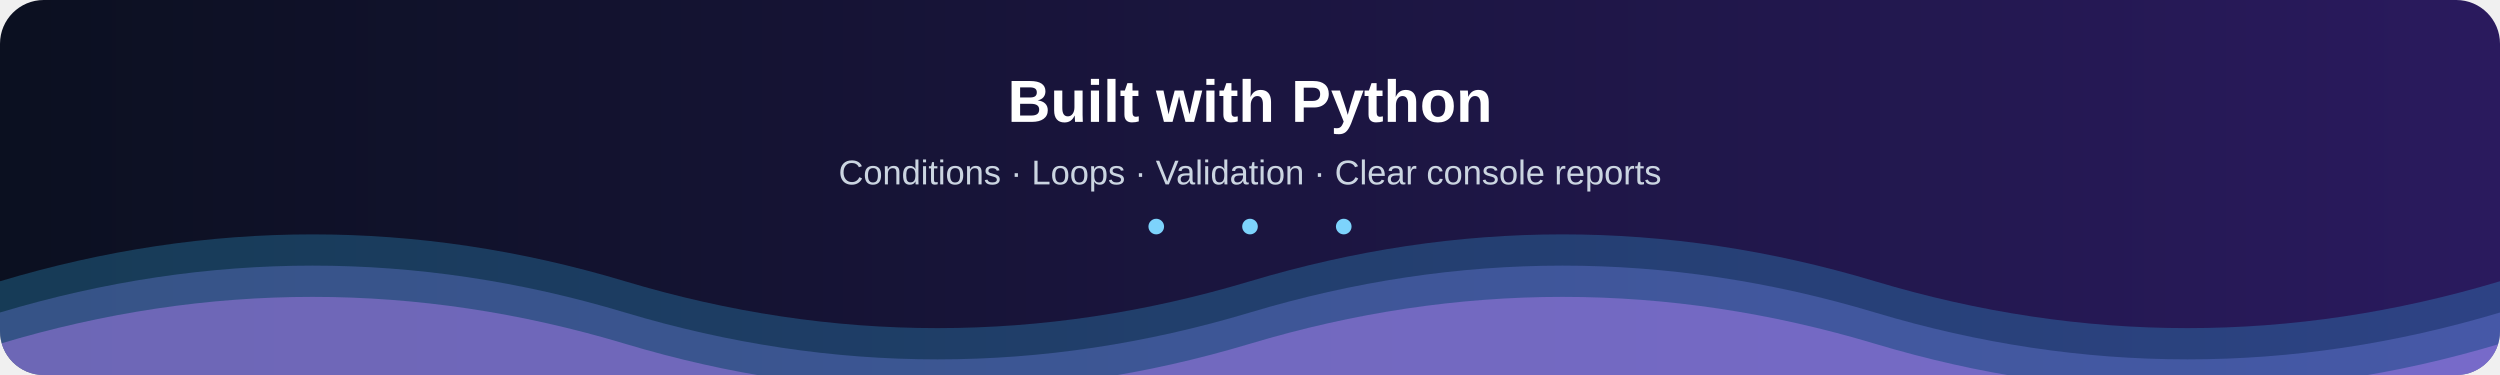
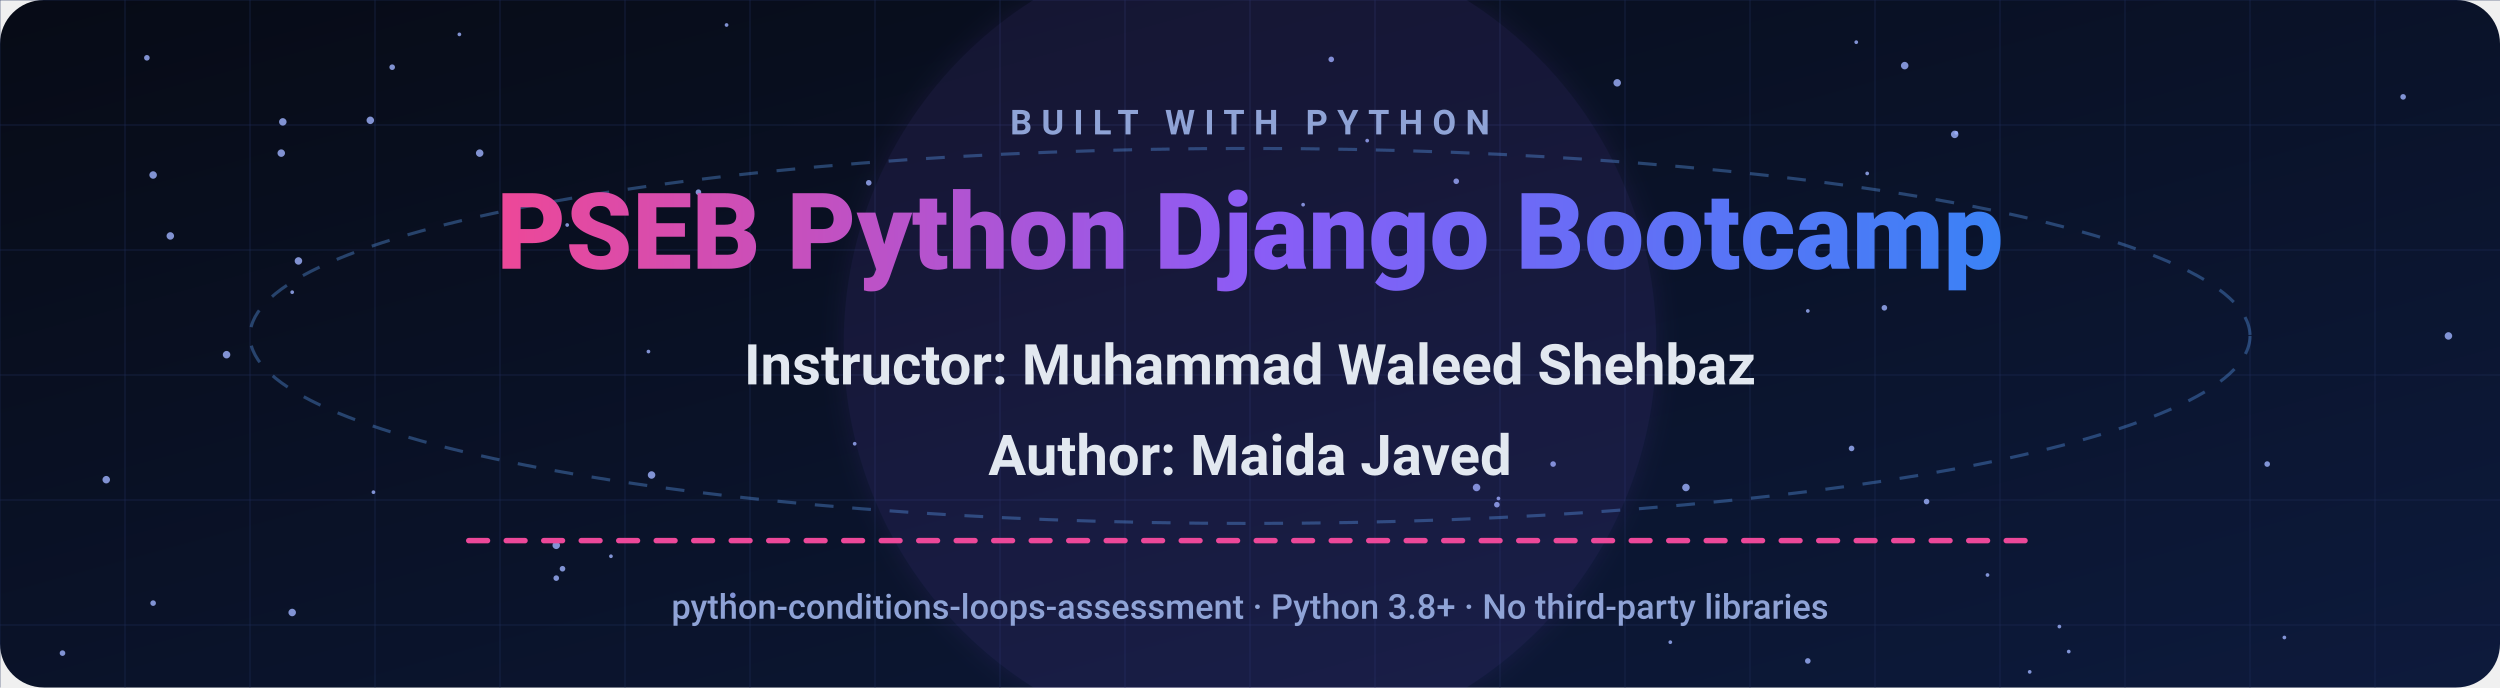
- <svg xmlns="http://www.w3.org/2000/svg" viewBox="0 0 1600 240" width="1600" height="240" role="img" aria-label="Built with Python">
+ <svg xmlns="http://www.w3.org/2000/svg" viewBox="0 0 1600 440" width="1600" height="440" role="img" aria-labelledby="t d">
  <defs>
-     <linearGradient id="fb" x1="0" x2="1">
-       <stop offset="0" stop-color="#0b1020" />
-       <stop offset="1" stop-color="#2a1a5e" />
+     <linearGradient id="g1" x1="0" y1="0" x2="1" y2="0">
+       <stop offset="0" stop-color="#ec4899" />
+       <stop offset=".5" stop-color="#8b5cf6" />
+       <stop offset="1" stop-color="#3b82f6" />
    </linearGradient>
-     <clipPath id="r">
-       <rect width="1600" height="240" rx="28" />
-     </clipPath>
+     <linearGradient id="gv" x1="0" y1="0" x2="0" y2="1">
+       <stop offset="0" stop-color="#ec4899" />
+       <stop offset=".5" stop-color="#8b5cf6" />
+       <stop offset="1" stop-color="#3b82f6" />
+     </linearGradient>
+     <linearGradient id="bg" x1="0" y1="0" x2="1" y2="1">
+       <stop offset="0" stop-color="#070b16" />
+       <stop offset="1" stop-color="#0d1a3c" />
+     </linearGradient>
+     <radialGradient id="globe" cx=".38" cy=".35" r=".8">
+       <stop offset="0" stop-color="#3b82f6" />
+       <stop offset=".55" stop-color="#14307a" />
+       <stop offset="1" stop-color="#070b16" />
+     </radialGradient>
+     <filter id="glow" x="-50%" y="-50%" width="200%" height="200%">
+       <feGaussianBlur stdDeviation="8" result="b" />
+       <feMerge>
+         <feMergeNode in="b" />
+         <feMergeNode in="SourceGraphic" />
+       </feMerge>
+     </filter>
+     <filter id="sh" x="-10%" y="-10%" width="120%" height="130%">
+       <feDropShadow dx="0" dy="6" stdDeviation="8" flood-color="#000" flood-opacity=".35" />
+     </filter>
+     <marker id="arr" viewBox="0 0 10 10" refX="8" refY="5" markerWidth="5" markerHeight="5" orient="auto">
+       <path d="M0 0L10 5L0 10z" fill="#f08a5d" />
+     </marker>
+     <style>@keyframes dash{to{stroke-dashoffset:-24}}.flow{stroke-dasharray:12 12;animation:dash 1.2s linear infinite}
+ @keyframes fade{from{opacity:0;transform:translateY(14px)}to{opacity:1;transform:none}}.fd{animation:fade .8s ease-out both}
+ @keyframes grow{from{transform:scaleY(0)}to{transform:scaleY(1)}}.bar{transform-box:fill-box;transform-origin:50% 100%;animation:grow 1.2s cubic-bezier(.2,.8,.2,1) both}
+ @keyframes pulse{50%{opacity:.35}}.pl{animation:pulse 2.6s ease-in-out infinite}
+ @keyframes spin{to{transform:rotate(360deg)}}.sp{transform-box:fill-box;transform-origin:center;animation:spin 30s linear infinite}
+ @keyframes float{50%{transform:translateY(-9px)}}.fl{animation:float 5s ease-in-out infinite}
+ @media (prefers-reduced-motion:reduce){*{animation:none!important}}</style>
  </defs>
-   <g clip-path="url(#r)">
-     <rect width="1600" height="240" fill="url(#fb)" />
-     <text x="800" y="78" text-anchor="middle" font-family="'Segoe UI',Arial,sans-serif" font-size="38" font-weight="700" fill="#fff">Built with Python</text>
-     <text x="800" y="118" text-anchor="middle" font-family="'Segoe UI',Arial,sans-serif" font-size="22" fill="#cbd5e1">Conditions · Loops · Validation · Clear console reports</text>
-     <g fill="#7dd3fc">
-       <circle cx="740" cy="145" r="5">
-         <animate attributeName="r" values="3;7;3" dur="2s" repeatCount="indefinite" />
-       </circle>
-       <circle cx="800" cy="145" r="5">
-         <animate attributeName="r" values="3;7;3" dur="2s" begin=".4s" repeatCount="indefinite" />
-       </circle>
-       <circle cx="860" cy="145" r="5">
-         <animate attributeName="r" values="3;7;3" dur="2s" begin=".8s" repeatCount="indefinite" />
-       </circle>
-     </g>
-     <path d="M0 150 q200 -60 400 0 t400 0 t400 0 t400 0 t400 0 t400 0 t400 0 t400 0 V220 H0z" fill="#38bdf8" fill-opacity="0.25" transform="translate(0 30)">
-       <animateTransform attributeName="transform" type="translate" values="0 30;-800 30" dur="14s" repeatCount="indefinite" />
-     </path>
-     <path d="M0 150 q200 -60 400 0 t400 0 t400 0 t400 0 t400 0 t400 0 t400 0 t400 0 V220 H0z" fill="#818cf8" fill-opacity="0.3" transform="translate(0 50)">
-       <animateTransform attributeName="transform" type="translate" values="0 50;-800 50" dur="10s" repeatCount="indefinite" />
-     </path>
-     <path d="M0 150 q200 -60 400 0 t400 0 t400 0 t400 0 t400 0 t400 0 t400 0 t400 0 V220 H0z" fill="#c084fc" fill-opacity="0.4" transform="translate(0 70)">
-       <animateTransform attributeName="transform" type="translate" values="0 70;-800 70" dur="7s" repeatCount="indefinite" />
-     </path>
-   </g>
+   <rect x="0" y="0" width="1600" height="440" rx="28" fill="url(#bg)" />
+   <line x1="0" y1="0" x2="0" y2="440" stroke="#1e2d5a" stroke-opacity=".35" />
+   <line x1="80" y1="0" x2="80" y2="440" stroke="#1e2d5a" stroke-opacity=".35" />
+   <line x1="160" y1="0" x2="160" y2="440" stroke="#1e2d5a" stroke-opacity=".35" />
+   <line x1="240" y1="0" x2="240" y2="440" stroke="#1e2d5a" stroke-opacity=".35" />
+   <line x1="320" y1="0" x2="320" y2="440" stroke="#1e2d5a" stroke-opacity=".35" />
+   <line x1="400" y1="0" x2="400" y2="440" stroke="#1e2d5a" stroke-opacity=".35" />
+   <line x1="480" y1="0" x2="480" y2="440" stroke="#1e2d5a" stroke-opacity=".35" />
+   <line x1="560" y1="0" x2="560" y2="440" stroke="#1e2d5a" stroke-opacity=".35" />
+   <line x1="640" y1="0" x2="640" y2="440" stroke="#1e2d5a" stroke-opacity=".35" />
+   <line x1="720" y1="0" x2="720" y2="440" stroke="#1e2d5a" stroke-opacity=".35" />
+   <line x1="800" y1="0" x2="800" y2="440" stroke="#1e2d5a" stroke-opacity=".35" />
+   <line x1="880" y1="0" x2="880" y2="440" stroke="#1e2d5a" stroke-opacity=".35" />
+   <line x1="960" y1="0" x2="960" y2="440" stroke="#1e2d5a" stroke-opacity=".35" />
+   <line x1="1040" y1="0" x2="1040" y2="440" stroke="#1e2d5a" stroke-opacity=".35" />
+   <line x1="1120" y1="0" x2="1120" y2="440" stroke="#1e2d5a" stroke-opacity=".35" />
+   <line x1="1200" y1="0" x2="1200" y2="440" stroke="#1e2d5a" stroke-opacity=".35" />
+   <line x1="1280" y1="0" x2="1280" y2="440" stroke="#1e2d5a" stroke-opacity=".35" />
+   <line x1="1360" y1="0" x2="1360" y2="440" stroke="#1e2d5a" stroke-opacity=".35" />
+   <line x1="1440" y1="0" x2="1440" y2="440" stroke="#1e2d5a" stroke-opacity=".35" />
+   <line x1="1520" y1="0" x2="1520" y2="440" stroke="#1e2d5a" stroke-opacity=".35" />
+   <line x1="0" y1="0" x2="1600" y2="0" stroke="#1e2d5a" stroke-opacity=".35" />
+   <line x1="0" y1="80" x2="1600" y2="80" stroke="#1e2d5a" stroke-opacity=".35" />
+   <line x1="0" y1="160" x2="1600" y2="160" stroke="#1e2d5a" stroke-opacity=".35" />
+   <line x1="0" y1="240" x2="1600" y2="240" stroke="#1e2d5a" stroke-opacity=".35" />
+   <line x1="0" y1="320" x2="1600" y2="320" stroke="#1e2d5a" stroke-opacity=".35" />
+   <line x1="0" y1="400" x2="1600" y2="400" stroke="#1e2d5a" stroke-opacity=".35" />
+   <circle cx="958" cy="323" r="1.8" fill="#9fb3ff" class="pl" style="animation-delay:0.80s" opacity=".8" />
+   <circle cx="391" cy="356" r="1.2" fill="#9fb3ff" class="pl" style="animation-delay:1.01s" opacity=".8" />
+   <circle cx="959" cy="319" r="1.2" fill="#9fb3ff" class="pl" style="animation-delay:1.00s" opacity=".8" />
+   <circle cx="1272" cy="368" r="1.2" fill="#9fb3ff" class="pl" style="animation-delay:2.18s" opacity=".8" />
+   <circle cx="356" cy="370" r="1.8" fill="#9fb3ff" class="pl" style="animation-delay:2.85s" opacity=".8" />
+   <circle cx="875" cy="90" r="1.2" fill="#9fb3ff" class="pl" style="animation-delay:0.71s" opacity=".8" />
+   <circle cx="237" cy="77" r="2.4" fill="#9fb3ff" class="pl" style="animation-delay:2.62s" opacity=".8" />
+   <circle cx="1219" cy="42" r="2.4" fill="#9fb3ff" class="pl" style="animation-delay:1.15s" opacity=".8" />
+   <circle cx="1538" cy="62" r="1.8" fill="#9fb3ff" class="pl" style="animation-delay:0.61s" opacity=".8" />
+   <circle cx="469" cy="381" r="1.8" fill="#9fb3ff" class="pl" style="animation-delay:2.67s" opacity=".8" />
+   <circle cx="556" cy="117" r="1.8" fill="#9fb3ff" class="pl" style="animation-delay:0.84s" opacity=".8" />
+   <circle cx="98" cy="112" r="2.4" fill="#9fb3ff" class="pl" style="animation-delay:2.66s" opacity=".8" />
+   <circle cx="852" cy="38" r="1.8" fill="#9fb3ff" class="pl" style="animation-delay:2.54s" opacity=".8" />
+   <circle cx="294" cy="22" r="1.2" fill="#9fb3ff" class="pl" style="animation-delay:1.27s" opacity=".8" />
+   <circle cx="239" cy="315" r="1.2" fill="#9fb3ff" class="pl" style="animation-delay:0.36s" opacity=".8" />
+   <circle cx="1195" cy="111" r="1.2" fill="#9fb3ff" class="pl" style="animation-delay:0.99s" opacity=".8" />
+   <circle cx="181" cy="78" r="2.4" fill="#9fb3ff" class="pl" style="animation-delay:2.75s" opacity=".8" />
+   <circle cx="1035" cy="53" r="2.4" fill="#9fb3ff" class="pl" style="animation-delay:1.49s" opacity=".8" />
+   <circle cx="415" cy="225" r="1.2" fill="#9fb3ff" class="pl" style="animation-delay:1.19s" opacity=".8" />
+   <circle cx="1318" cy="401" r="1.2" fill="#9fb3ff" class="pl" style="animation-delay:2.10s" opacity=".8" />
+   <circle cx="307" cy="98" r="2.4" fill="#9fb3ff" class="pl" style="animation-delay:2.16s" opacity=".8" />
+   <circle cx="94" cy="37" r="1.8" fill="#9fb3ff" class="pl" style="animation-delay:1.67s" opacity=".8" />
+   <circle cx="1251" cy="86" r="2.4" fill="#9fb3ff" class="pl" style="animation-delay:0.80s" opacity=".8" />
+   <circle cx="1188" cy="27" r="1.2" fill="#9fb3ff" class="pl" style="animation-delay:2.61s" opacity=".8" />
+   <circle cx="834" cy="131" r="1.2" fill="#9fb3ff" class="pl" style="animation-delay:1.83s" opacity=".8" />
+   <circle cx="98" cy="386" r="1.8" fill="#9fb3ff" class="pl" style="animation-delay:2.54s" opacity=".8" />
+   <circle cx="1079" cy="312" r="2.4" fill="#9fb3ff" class="pl" style="animation-delay:2.32s" opacity=".8" />
+   <circle cx="187" cy="187" r="1.2" fill="#9fb3ff" class="pl" style="animation-delay:2.59s" opacity=".8" />
+   <circle cx="1206" cy="197" r="1.8" fill="#9fb3ff" class="pl" style="animation-delay:0.63s" opacity=".8" />
+   <circle cx="417" cy="304" r="2.4" fill="#9fb3ff" class="pl" style="animation-delay:0.06s" opacity=".8" />
+   <circle cx="1254" cy="178" r="1.2" fill="#9fb3ff" class="pl" style="animation-delay:1.30s" opacity=".8" />
+   <circle cx="447" cy="123" r="1.8" fill="#9fb3ff" class="pl" style="animation-delay:0.81s" opacity=".8" />
+   <circle cx="191" cy="167" r="2.4" fill="#9fb3ff" class="pl" style="animation-delay:0.85s" opacity=".8" />
+   <circle cx="1069" cy="411" r="1.2" fill="#9fb3ff" class="pl" style="animation-delay:0.08s" opacity=".8" />
+   <circle cx="1157" cy="423" r="1.8" fill="#9fb3ff" class="pl" style="animation-delay:1.49s" opacity=".8" />
+   <circle cx="1462" cy="408" r="1.2" fill="#9fb3ff" class="pl" style="animation-delay:1.70s" opacity=".8" />
+   <circle cx="145" cy="227" r="2.4" fill="#9fb3ff" class="pl" style="animation-delay:0.69s" opacity=".8" />
+   <circle cx="1567" cy="215" r="2.4" fill="#9fb3ff" class="pl" style="animation-delay:1.12s" opacity=".8" />
+   <circle cx="1157" cy="199" r="1.2" fill="#9fb3ff" class="pl" style="animation-delay:2.00s" opacity=".8" />
+   <circle cx="360" cy="364" r="1.8" fill="#9fb3ff" class="pl" style="animation-delay:0.09s" opacity=".8" />
+   <circle cx="363" cy="144" r="1.2" fill="#9fb3ff" class="pl" style="animation-delay:2.96s" opacity=".8" />
+   <circle cx="1252" cy="85" r="1.2" fill="#9fb3ff" class="pl" style="animation-delay:0.15s" opacity=".8" />
+   <circle cx="932" cy="116" r="1.8" fill="#9fb3ff" class="pl" style="animation-delay:0.88s" opacity=".8" />
+   <circle cx="40" cy="418" r="1.8" fill="#9fb3ff" class="pl" style="animation-delay:0.86s" opacity=".8" />
+   <circle cx="994" cy="297" r="1.8" fill="#9fb3ff" class="pl" style="animation-delay:0.41s" opacity=".8" />
+   <circle cx="187" cy="392" r="2.4" fill="#9fb3ff" class="pl" style="animation-delay:0.89s" opacity=".8" />
+   <circle cx="251" cy="43" r="1.8" fill="#9fb3ff" class="pl" style="animation-delay:1.35s" opacity=".8" />
+   <circle cx="1451" cy="297" r="1.8" fill="#9fb3ff" class="pl" style="animation-delay:1.76s" opacity=".8" />
+   <circle cx="356" cy="349" r="2.4" fill="#9fb3ff" class="pl" style="animation-delay:0.82s" opacity=".8" />
+   <circle cx="1233" cy="321" r="1.8" fill="#9fb3ff" class="pl" style="animation-delay:1.05s" opacity=".8" />
+   <circle cx="109" cy="151" r="2.4" fill="#9fb3ff" class="pl" style="animation-delay:0.39s" opacity=".8" />
+   <circle cx="1299" cy="430" r="1.2" fill="#9fb3ff" class="pl" style="animation-delay:0.49s" opacity=".8" />
+   <circle cx="465" cy="16" r="1.2" fill="#9fb3ff" class="pl" style="animation-delay:0.53s" opacity=".8" />
+   <circle cx="945" cy="312" r="2.4" fill="#9fb3ff" class="pl" style="animation-delay:1.64s" opacity=".8" />
+   <circle cx="180" cy="98" r="2.4" fill="#9fb3ff" class="pl" style="animation-delay:1.45s" opacity=".8" />
+   <circle cx="547" cy="284" r="1.2" fill="#9fb3ff" class="pl" style="animation-delay:2.82s" opacity=".8" />
+   <circle cx="68" cy="307" r="2.4" fill="#9fb3ff" class="pl" style="animation-delay:2.67s" opacity=".8" />
+   <circle cx="1124" cy="168" r="2.4" fill="#9fb3ff" class="pl" style="animation-delay:1.58s" opacity=".8" />
+   <circle cx="1324" cy="417" r="1.2" fill="#9fb3ff" class="pl" style="animation-delay:2.63s" opacity=".8" />
+   <circle cx="1185" cy="287" r="1.8" fill="#9fb3ff" class="pl" style="animation-delay:0.19s" opacity=".8" />
+   <circle cx="800" cy="220" r="260" fill="#8b5cf6" opacity=".10" filter="url(#glow)" class="pl" />
+   <ellipse cx="800" cy="215" rx="640" ry="120" fill="none" stroke="#60a5fa" stroke-opacity=".35" stroke-width="2" stroke-dasharray="4 12" class="flow" />
+   <text x="800" y="86" font-family="'Segoe UI',Roboto,'Helvetica Neue',Arial,sans-serif" font-size="22" font-weight="700" fill="#8fa3d6" text-anchor="middle" letter-spacing="6">BUILT WITH PYTHON</text>
+   <text x="800" y="172" font-family="'Segoe UI',Roboto,'Helvetica Neue',Arial,sans-serif" font-size="68" font-weight="800" fill="url(#g1)" text-anchor="middle">PSEB Python Django Bootcamp</text>
+   <text x="800" y="246" font-family="'Segoe UI',Roboto,'Helvetica Neue',Arial,sans-serif" font-size="36" font-weight="600" fill="#e2e8f0" text-anchor="middle">Instructor: Muhammad Waleed Shehbaz</text>
+   <text x="800" y="304" font-family="'Segoe UI',Roboto,'Helvetica Neue',Arial,sans-serif" font-size="36" font-weight="600" fill="#e2e8f0" text-anchor="middle">Author: Maida Javed</text>
+   <path d="M300 346H1300" class="flow" fill="none" stroke="#ec4899" stroke-width="3.5" stroke-linecap="round" stroke-linejoin="round" />
+   <text x="800" y="396" font-family="'Segoe UI',Roboto,'Helvetica Neue',Arial,sans-serif" font-size="22" font-weight="500" fill="#8fa3d6" text-anchor="middle">python-conditions-loops-assessment  ·  Python 3.8+  ·  No third-party libraries</text>
</svg>
